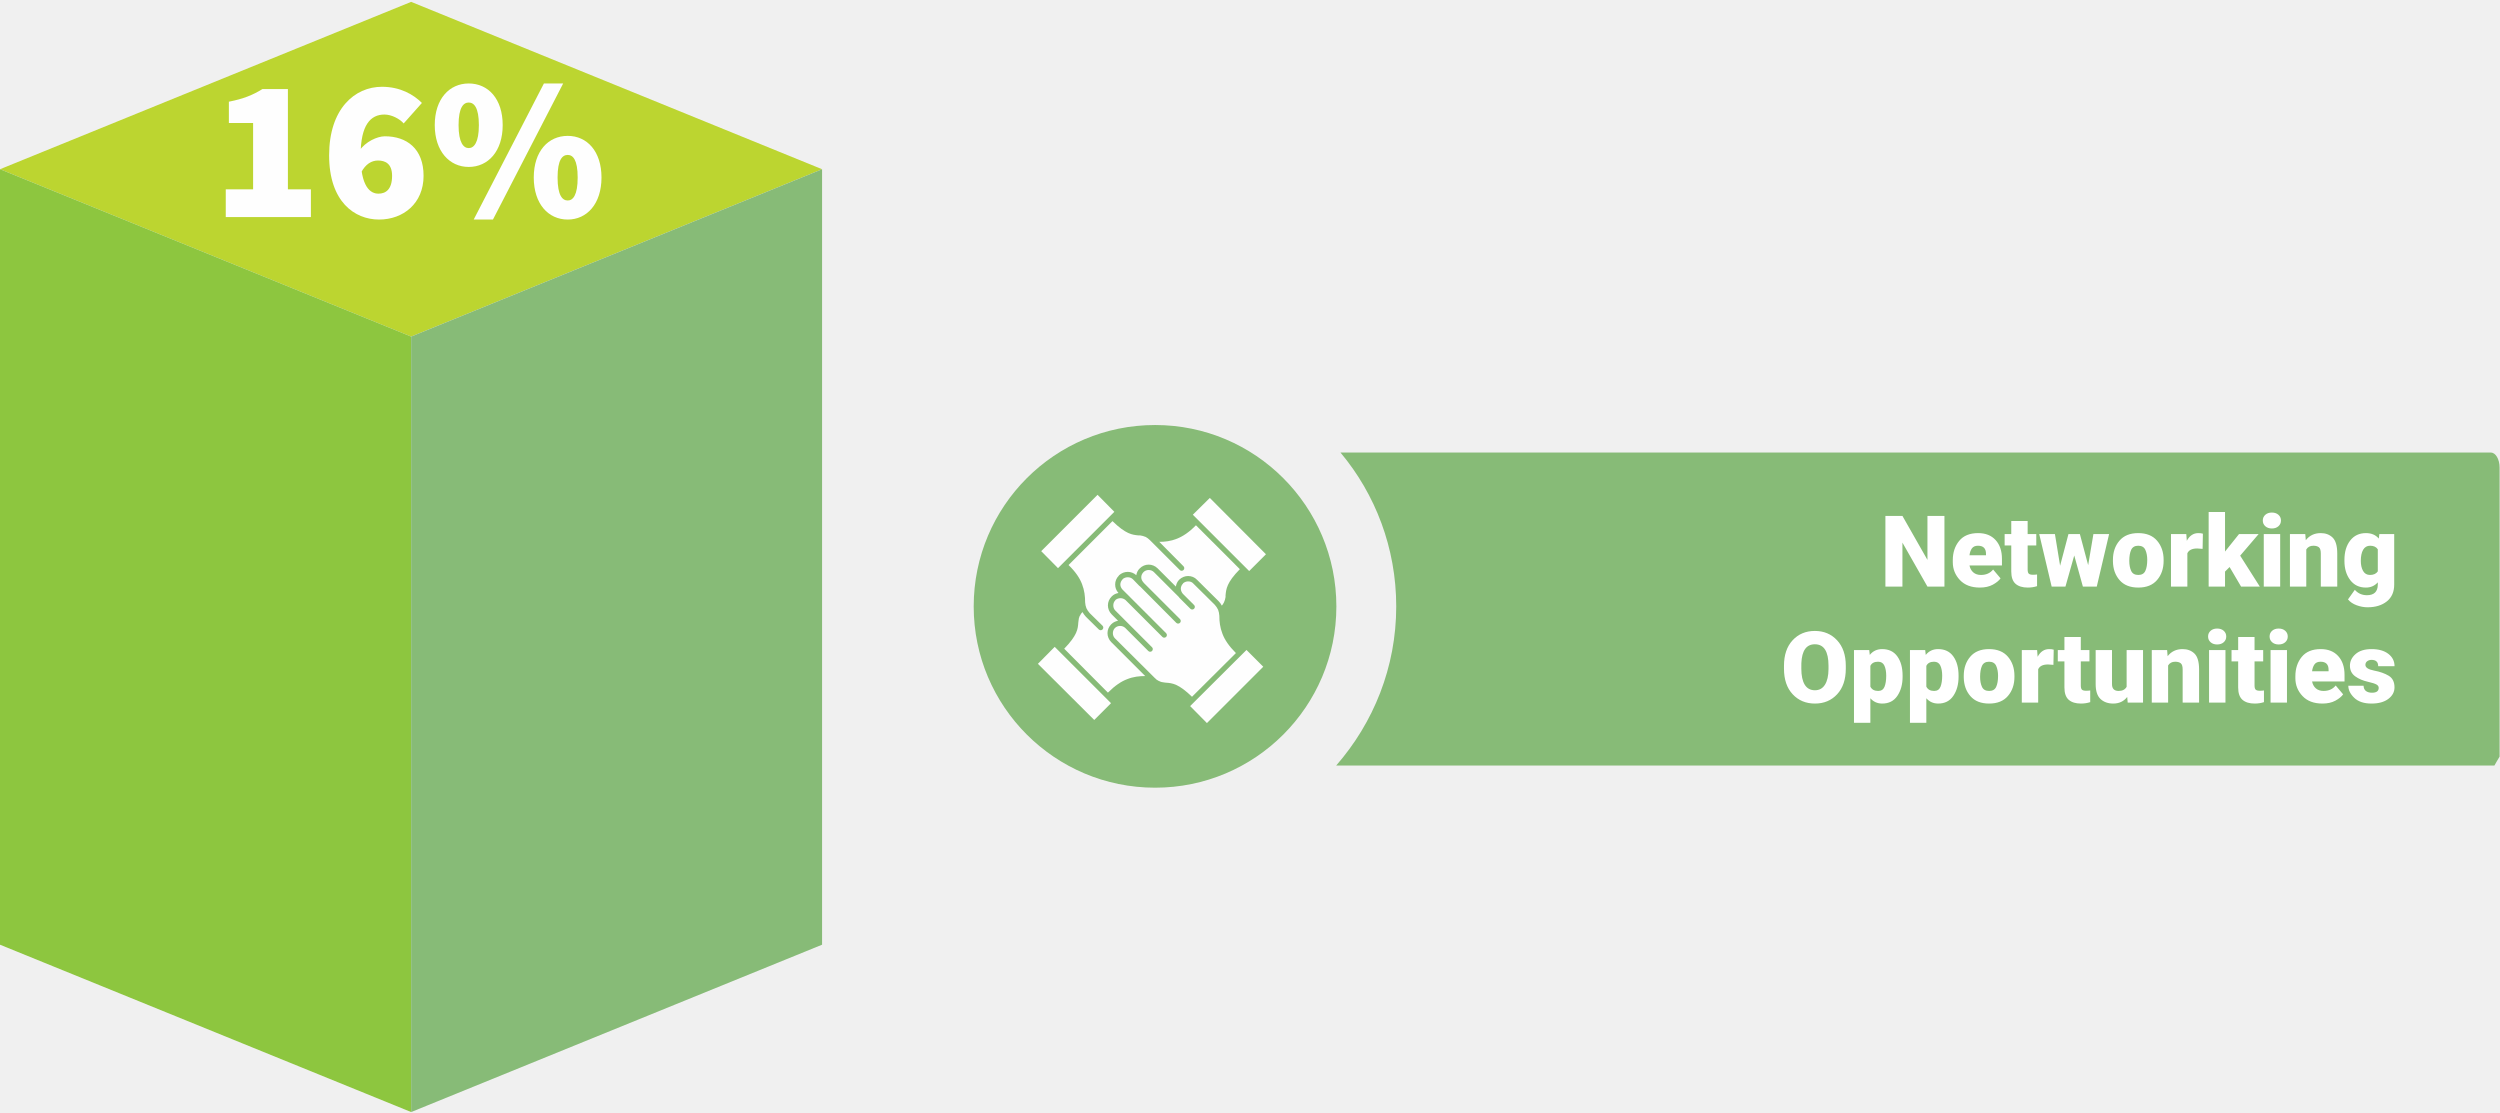
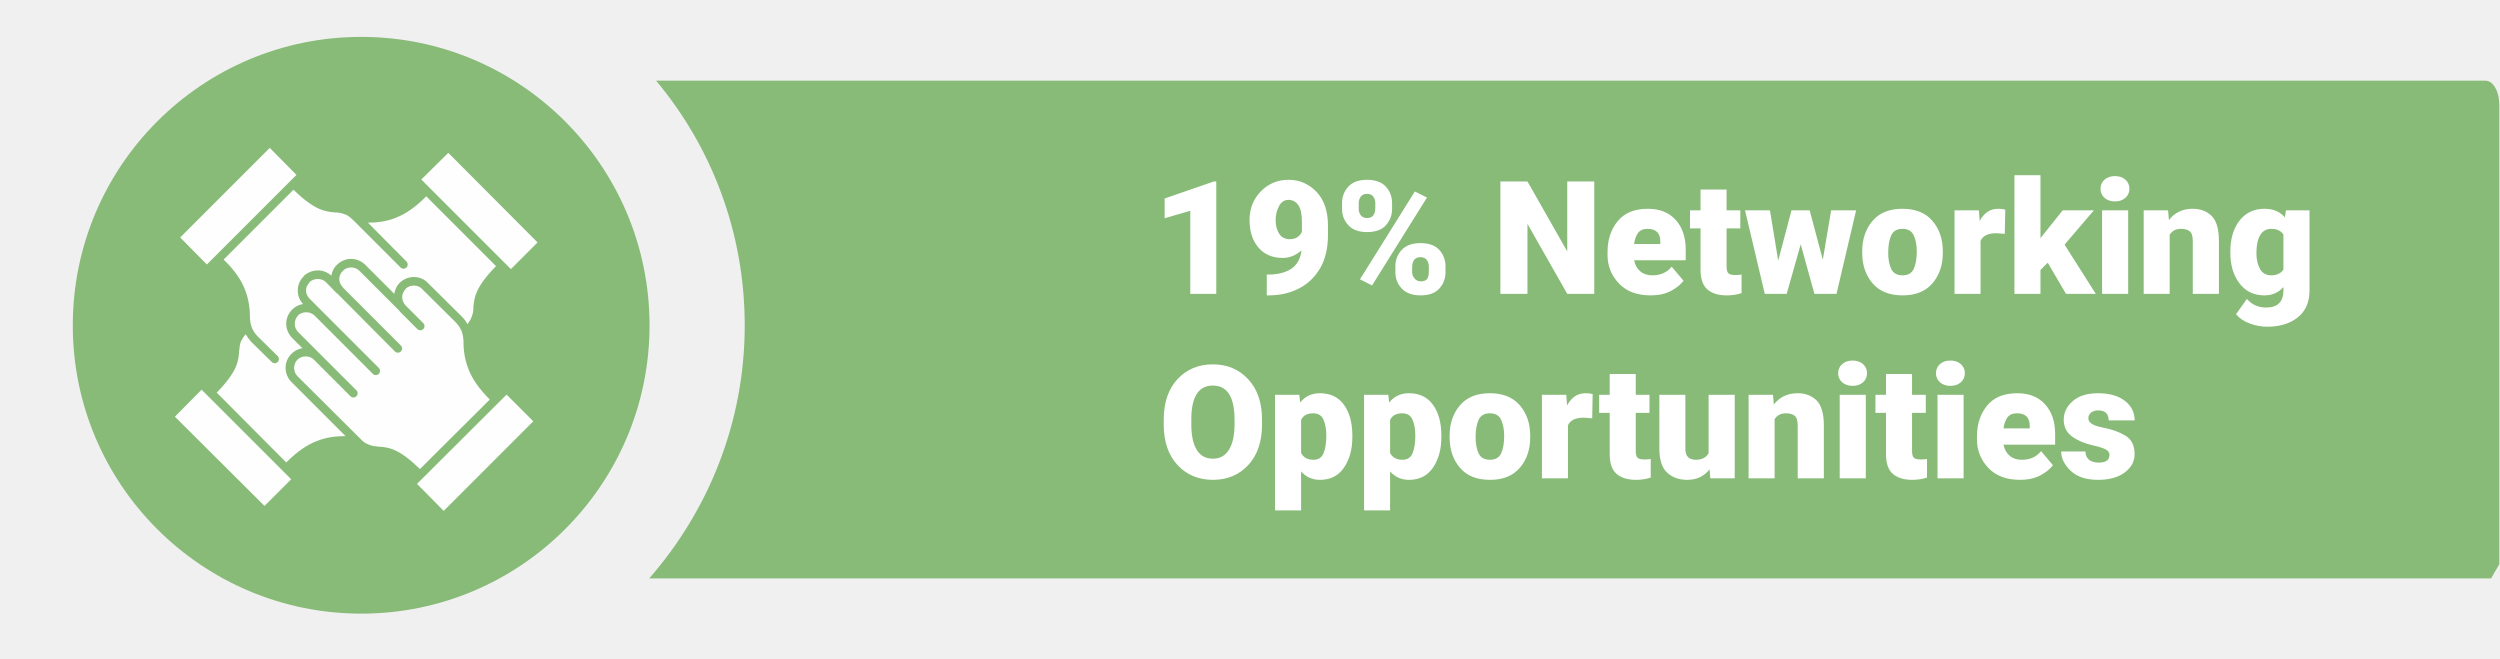
- <svg xmlns="http://www.w3.org/2000/svg" version="1.2" viewBox="0 0 1207 537" width="1207" height="537">
-   <style>tspan{white-space:pre}.a{fill:#87bb77}.b{fill:#bcd530}.c{fill:#fefefe}.d{fill:#8dc63f}.e{font-size: 48px;line-height: 56px;fill: #ffffff;font-weight: 900;font-family: "Roboto-Black", "Roboto"}</style>
-   <path class="a" d="m645.2 292.8c0 48.3-39.2 87.5-87.5 87.5-48.4 0-87.6-39.2-87.6-87.5 0-48.4 39.2-87.6 87.6-87.6 48.3 0 87.5 39.2 87.5 87.6z" />
-   <path class="b" d="m198.5 0.9l198.4 80.8-198.4 80.8-198.5-80.8z" />
-   <path class="c" d="m109 91.4h13.2v-32h-11.7v-10.3c7.1-1.4 11.5-3.2 16.2-6.1h12.3v48.4h11.1v13.4h-41.1z" />
-   <path class="c" d="m158.9 75c0-22.4 12.3-33.1 25.5-33.1 8.8 0 15.2 3.7 19.3 7.8l-8.8 9.9c-1.9-2.2-5.8-4.3-9.3-4.3-6.6 0-11.5 4.9-11.5 19.7 0 15.4 4.8 18.5 8.6 18.5 3.5 0 6.6-2 6.6-8.6 0-5.9-3.3-7.4-6.8-7.4-3 0-6 1.6-8.2 5.9l-0.8-10.6c2.9-4.4 8.7-7 12.3-7 10.5 0 18.7 5.9 18.7 19.1 0 13.3-9.8 21.1-21.5 21.1-11.8 0-24.1-8.6-24.1-31z" />
-   <path fill-rule="evenodd" class="c" d="m209.9 60.4c0-12.7 7.1-20.1 16.4-20.1 9.4 0 16.4 7.4 16.4 20.1 0 12.6-7 20.2-16.4 20.2-9.3 0-16.4-7.6-16.4-20.2zm21.3 0c0-8.6-2.4-10.9-4.9-10.9-2.5 0-4.9 2.3-4.9 10.9 0 8.5 2.4 11.1 4.9 11.1 2.5 0 4.9-2.6 4.9-11.1zm31.4-20.1h9.3l-33.9 65.7h-9.3zm-4.9 45.4c0-12.7 7-20.1 16.4-20.1 9.3 0 16.3 7.4 16.3 20.1 0 12.7-7 20.3-16.3 20.3-9.4 0-16.4-7.6-16.4-20.3zm21.2 0c0-8.6-2.3-10.9-4.8-10.9-2.6 0-4.9 2.3-4.9 10.9 0 8.6 2.3 11.1 4.9 11.1 2.5 0 4.8-2.5 4.8-11.1z" />
-   <path class="d" d="m198.5 162.5v374.4l-198.5-80.8v-374.4z" />
-   <path class="a" d="m396.9 81.7v374.4l-198.4 80.8v-374.4z" />
-   <path class="c" d="m596.7 315.3c-3.4-3.4-5.4-6.4-6.5-9.3-1.2-3.1-1.5-5.9-1.5-8.7q-0.1-1.6-0.6-2.9-0.6-1.3-1.6-2.4l-10.4-10.3c-0.6-0.7-1.5-1-2.5-1-0.8 0-1.7 0.3-2.4 0.9v0.1c-0.7 0.7-1.1 1.6-1.1 2.5 0 0.9 0.4 1.8 1 2.5l5.4 5.4c0.5 0.5 0.5 1.3 0 1.8-0.5 0.5-1.3 0.5-1.8 0l-5.4-5.4v-0.1l-12.2-12.2c-0.7-0.7-1.6-1-2.5-1-0.9 0-1.8 0.3-2.5 1-0.7 0.7-1.1 1.6-1.1 2.5 0 0.9 0.4 1.8 1 2.4l0.1 0.1q0 0 0 0.1l17.6 17.6c0.5 0.5 0.5 1.3 0 1.8-0.5 0.5-1.3 0.5-1.8 0l-17.6-17.7h-0.1l-3.2-3.3c-0.7-0.7-1.6-1-2.5-1-0.9 0-1.8 0.3-2.5 0.9v0.1c-0.7 0.7-1.1 1.6-1.1 2.5 0 0.9 0.4 1.7 1 2.4l21.1 21.1c0.5 0.5 0.5 1.3 0 1.8-0.5 0.5-1.4 0.5-1.8 0l-17.8-17.8c-0.7-0.6-1.6-0.9-2.4-0.9-0.9 0-1.8 0.3-2.5 0.9v0.1c-0.7 0.7-1 1.6-1 2.5 0 0.9 0.3 1.8 1 2.5l17.7 17.7c0.5 0.4 0.5 1.3 0 1.8-0.5 0.5-1.3 0.5-1.8 0l-11.2-11.2c-0.7-0.6-1.5-0.9-2.4-0.9-0.9 0-1.8 0.3-2.5 1-0.7 0.7-1 1.6-1 2.5 0 0.9 0.3 1.8 1 2.5l19.2 19.1q0.9 1 2 1.5h0.1q1.1 0.6 2.5 0.7l0.8 0.1c3.1 0.2 6.1 0.5 12.6 6.8z" />
-   <path class="c" d="m552.9 326.4c-5.4-5.4-16.4-16.4-16.4-16.4-1.2-1.2-1.8-2.8-1.8-4.3 0-1.6 0.6-3.1 1.8-4.3 0.9-0.9 2.1-1.5 3.3-1.7l-3.1-3.1c-1.2-1.2-1.8-2.8-1.8-4.3 0-1.6 0.6-3.1 1.8-4.3l0.1-0.1c0.9-0.9 2-1.4 3.2-1.6-1.1-1.2-1.6-2.6-1.6-4.1 0-1.6 0.6-3.1 1.8-4.3v-0.1c1.2-1.1 2.7-1.7 4.3-1.7 1.4 0 2.9 0.5 4.1 1.6 0.2-1.2 0.7-2.4 1.7-3.3 1.2-1.2 2.7-1.8 4.3-1.8 1.5 0 3.1 0.6 4.3 1.8l8.8 8.8c0.2-1.2 0.7-2.4 1.6-3.3l0.1-0.1c1.2-1.1 2.7-1.7 4.2-1.7 1.6 0 3.2 0.6 4.3 1.8l10.3 10.2 0.1 0.1q1 1 1.6 2.2 0.2-0.2 0.4-0.5 0.3-0.5 0.6-1 0.3-0.6 0.5-1.3 0.2-0.6 0.3-1.4v-0.8c0.3-3 0.5-6.1 6.9-12.6l-21.2-21.2c-3.3 3.4-6.4 5.4-9.2 6.5-3 1.2-5.8 1.5-8.5 1.5l11.7 11.8c0.5 0.5 0.5 1.3 0 1.8-0.5 0.5-1.3 0.5-1.8 0l-14.4-14.4q-1-1-2.1-1.6h-0.1q-1.1-0.5-2.5-0.7h-0.8c-3.1-0.3-6.1-0.6-12.6-6.9l-21.2 21.2c3.4 3.3 5.4 6.3 6.5 9.2 1.2 3.1 1.5 6 1.5 8.8q0.1 1.5 0.6 2.8 0.6 1.3 1.6 2.4l6.2 6.1c0.5 0.5 0.5 1.3 0 1.8-0.5 0.5-1.3 0.5-1.8 0l-6.1-6-0.1-0.1q-1-1.1-1.7-2.3-0.8 0.8-1.2 1.8h-0.1q-0.5 1.1-0.6 2.5l-0.1 0.8c-0.2 3.1-0.5 6.1-6.8 12.6l21.1 21.2c3.4-3.4 6.4-5.4 9.3-6.5 3-1.2 5.9-1.5 8.7-1.5z" />
-   <path class="c" d="m536.4 339.5l-27.2-27.2-8.1 8.2 27.2 27.1z" />
-   <path class="c" d="m510.8 274.3l27.2-27.2-8.1-8.2-27.2 27.2z" />
-   <path class="c" d="m575.9 248.5l27.2 27.2 8.1-8.1-27.1-27.2z" />
-   <path class="c" d="m601.8 313.8l-27.2 27.1 8.1 8.2 27.2-27.2z" />
-   <path class="a" d="m1202.6 218.5h-555.4c16.8 20.1 26.9 46 26.9 74.3 0 29.4-11 56.2-29 76.8h559.2c1-1.7 1.5-2.7 2.5-4.3v-139.5c0-4.1-1.9-7.3-4.2-7.3z" />
-   <text style="transform:matrix(1,0,0,1,719.267,247.212)">
-     <tspan x="188.4" y="36" class="e" dx="0 0 0 0 0 0 0 0 0 0 0 0">Networking 
+ <svg xmlns="http://www.w3.org/2000/svg" version="1.2" viewBox="0 0 759 200" width="759" height="200">
+   <style>
+ 		tspan { white-space:pre } 
+ 		.s0 { fill: #87bb77 } 
+ 		.s1 { fill: #fefefe } 
+ 		.t2 { font-size: 48px;fill: #ffffff;font-weight: 900;font-family: "Roboto-Black", "Roboto" } 
+ 	</style>
+   <path class="s0" d="m197.2 98.8c0 48.3-39.2 87.5-87.5 87.5-48.4 0-87.6-39.2-87.6-87.5 0-48.4 39.2-87.6 87.6-87.6 48.3 0 87.5 39.2 87.5 87.6z" />
+   <path class="s1" d="m148.7 121.3c-3.4-3.4-5.4-6.4-6.5-9.3-1.2-3.1-1.5-5.9-1.5-8.7q-0.1-1.6-0.6-2.9-0.6-1.3-1.6-2.4l-10.4-10.3c-0.6-0.7-1.5-1-2.5-1-0.8 0-1.7 0.3-2.4 0.9v0.1c-0.7 0.7-1.1 1.6-1.1 2.5 0 0.9 0.4 1.8 1 2.5l5.4 5.4c0.5 0.5 0.5 1.3 0 1.8-0.5 0.5-1.3 0.5-1.8 0l-5.4-5.4v-0.1l-12.2-12.2c-0.7-0.7-1.6-1-2.5-1-0.9 0-1.8 0.3-2.5 1-0.7 0.7-1.1 1.6-1.1 2.5 0 0.9 0.4 1.8 1 2.4l0.1 0.1q0 0 0 0.1l17.6 17.6c0.5 0.5 0.5 1.3 0 1.8-0.5 0.5-1.3 0.5-1.8 0l-17.6-17.7h-0.1l-3.2-3.3c-0.7-0.7-1.6-1-2.5-1-0.9 0-1.8 0.3-2.5 0.9v0.1c-0.7 0.7-1.1 1.6-1.1 2.5 0 0.9 0.4 1.7 1 2.4l21.1 21.1c0.5 0.5 0.5 1.3 0 1.8-0.5 0.5-1.4 0.5-1.8 0l-17.8-17.8c-0.7-0.6-1.6-0.9-2.4-0.9-0.9 0-1.8 0.3-2.5 0.9v0.1c-0.7 0.7-1 1.6-1 2.5 0 0.9 0.3 1.8 1 2.5l17.7 17.7c0.5 0.4 0.5 1.3 0 1.8-0.5 0.5-1.3 0.5-1.8 0l-11.2-11.2q-1-0.9-2.4-0.9c-0.9 0-1.8 0.3-2.5 1-0.7 0.7-1 1.6-1 2.5 0 0.9 0.3 1.8 1 2.5l19.2 19.1q0.9 1 2 1.5h0.1q1.1 0.6 2.5 0.7l0.8 0.1c3.1 0.2 6.1 0.5 12.6 6.8z" />
+   <path class="s1" d="m104.9 132.4c-5.4-5.4-16.4-16.4-16.4-16.4-1.2-1.2-1.8-2.8-1.8-4.3 0-1.6 0.6-3.1 1.8-4.3 0.9-0.9 2.1-1.5 3.3-1.7l-3.1-3.1c-1.2-1.2-1.8-2.8-1.8-4.3 0-1.6 0.6-3.1 1.8-4.3l0.1-0.1c0.9-0.9 2-1.4 3.2-1.6-1.1-1.2-1.6-2.6-1.6-4.1 0-1.6 0.6-3.1 1.8-4.3v-0.1c1.2-1.1 2.7-1.7 4.3-1.7 1.4 0 2.9 0.5 4.1 1.6 0.2-1.2 0.7-2.4 1.7-3.3 1.2-1.2 2.7-1.8 4.3-1.8 1.5 0 3.1 0.6 4.3 1.8l8.8 8.8c0.2-1.2 0.7-2.4 1.6-3.3l0.1-0.1c1.2-1.1 2.7-1.7 4.2-1.7 1.6 0 3.2 0.6 4.3 1.8l10.3 10.2 0.1 0.1q1 1 1.6 2.2 0.2-0.2 0.4-0.5 0.3-0.5 0.6-1 0.3-0.6 0.5-1.3 0.2-0.6 0.3-1.4v-0.8c0.3-3 0.5-6.1 6.9-12.6l-21.2-21.2c-3.3 3.4-6.4 5.4-9.2 6.5-3 1.2-5.8 1.5-8.5 1.5l11.7 11.8c0.5 0.5 0.5 1.3 0 1.8-0.5 0.5-1.3 0.5-1.8 0l-14.4-14.4q-1-1-2.1-1.6h-0.1q-1.1-0.5-2.5-0.7h-0.8c-3.1-0.3-6.1-0.6-12.6-6.9l-21.2 21.2c3.4 3.3 5.4 6.3 6.5 9.2 1.2 3.1 1.5 6 1.5 8.8q0.1 1.5 0.6 2.8 0.6 1.3 1.6 2.4l6.2 6.1c0.5 0.5 0.5 1.3 0 1.8-0.5 0.5-1.3 0.5-1.8 0l-6.1-6-0.1-0.1q-1-1.1-1.7-2.3-0.8 0.8-1.2 1.8h-0.1q-0.5 1.1-0.6 2.5l-0.1 0.8c-0.2 3.1-0.5 6.1-6.8 12.6l21.1 21.2c3.4-3.4 6.4-5.4 9.3-6.5 3-1.2 5.9-1.5 8.7-1.5z" />
+   <path class="s1" d="m88.4 145.5l-27.2-27.2-8.1 8.2 27.2 27.1z" />
+   <path class="s1" d="m62.8 80.3l27.2-27.2-8.1-8.2-27.2 27.2z" />
+   <path class="s1" d="m127.9 54.5l27.2 27.2 8.1-8.1-27.1-27.2z" />
+   <path class="s1" d="m153.8 119.8l-27.2 27.1 8.1 8.2 27.2-27.2z" />
+   <path class="s0" d="m754.6 24.5h-555.4c16.8 20.1 26.9 46 26.9 74.3 0 29.4-11 56.2-29 76.8h559.2c1-1.7 1.5-2.7 2.5-4.3v-139.5c0-4.1-1.9-7.3-4.2-7.3z" />
+   <g>
+     <text id="Networking  " style="transform: matrix(1,0,0,1,459.667,89.212)">
+       <tspan x="-110" y="0" class="t2">19% Networking 
</tspan>
-     <tspan x="140.4" y="92" class="e" dx="0 0 0 0 0 0 0 0 0 0 0 0 0 0">Opportunities
+     </text>
+     <text id="Opportunities " style="transform: matrix(1,0,0,1,411.667,145.212)">
+       <tspan x="-60" y="0" class="t2">Opportunities
</tspan>
-   </text>
+     </text>
+   </g>
</svg>
